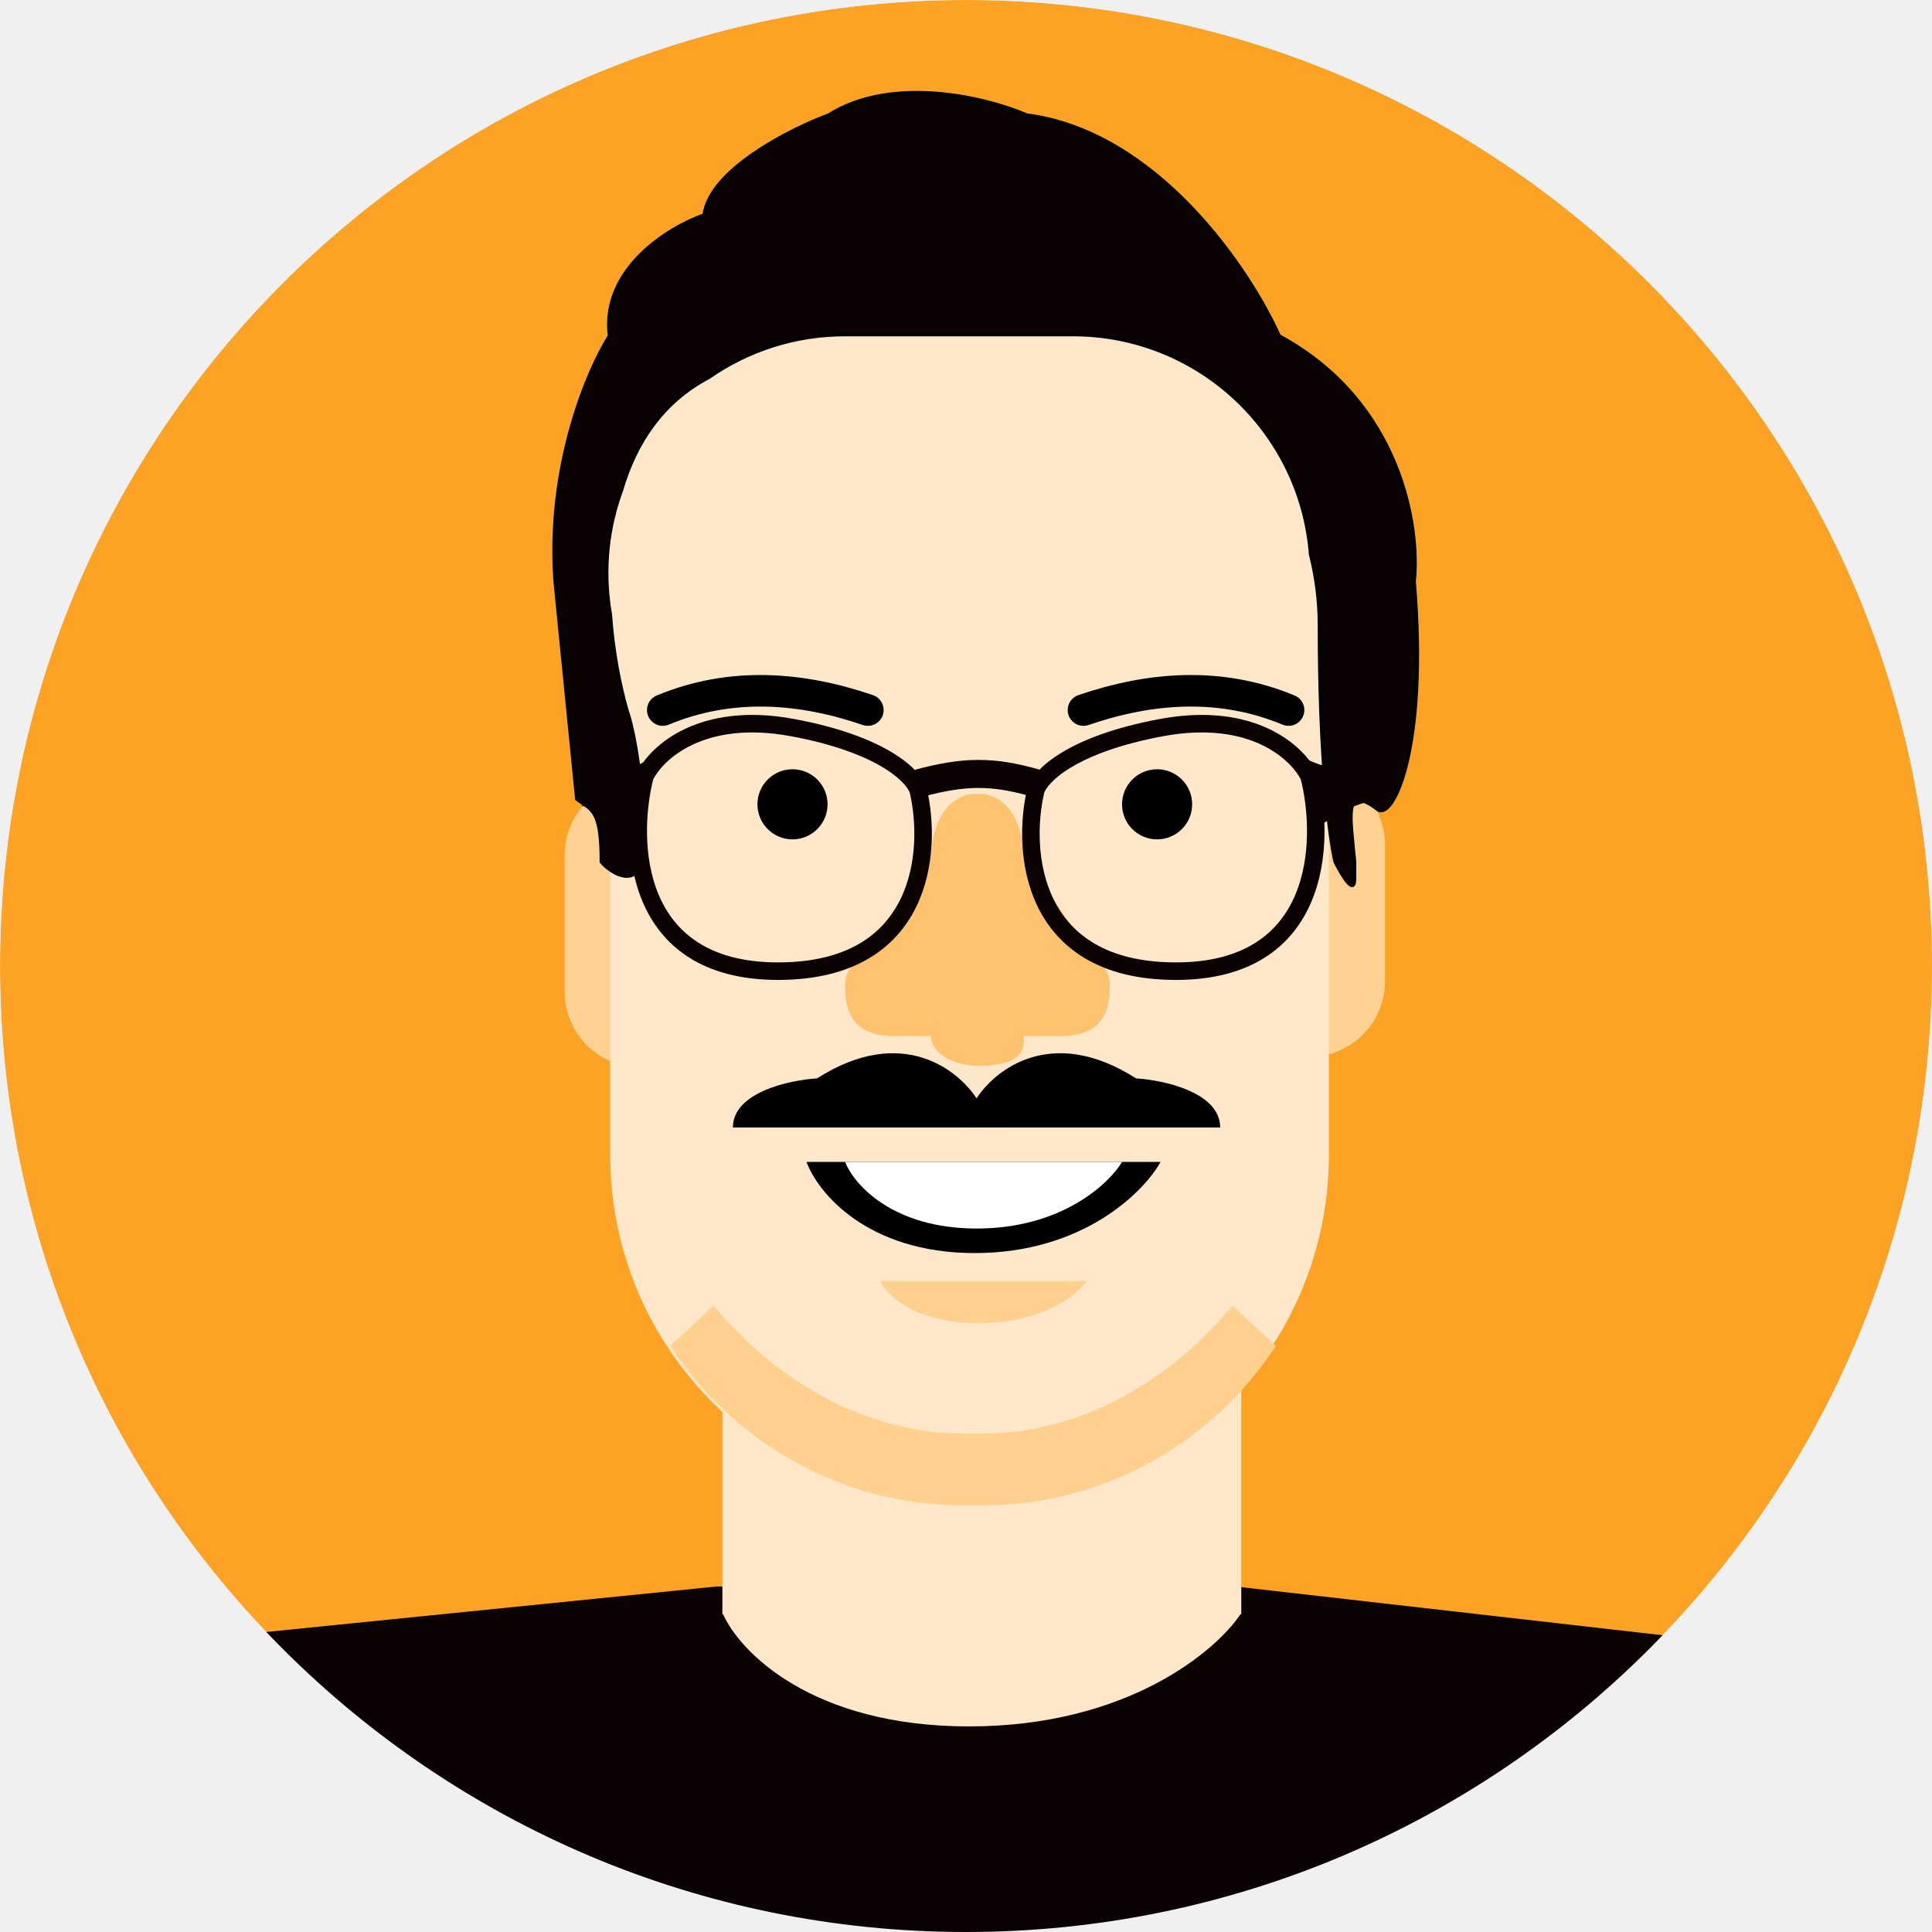
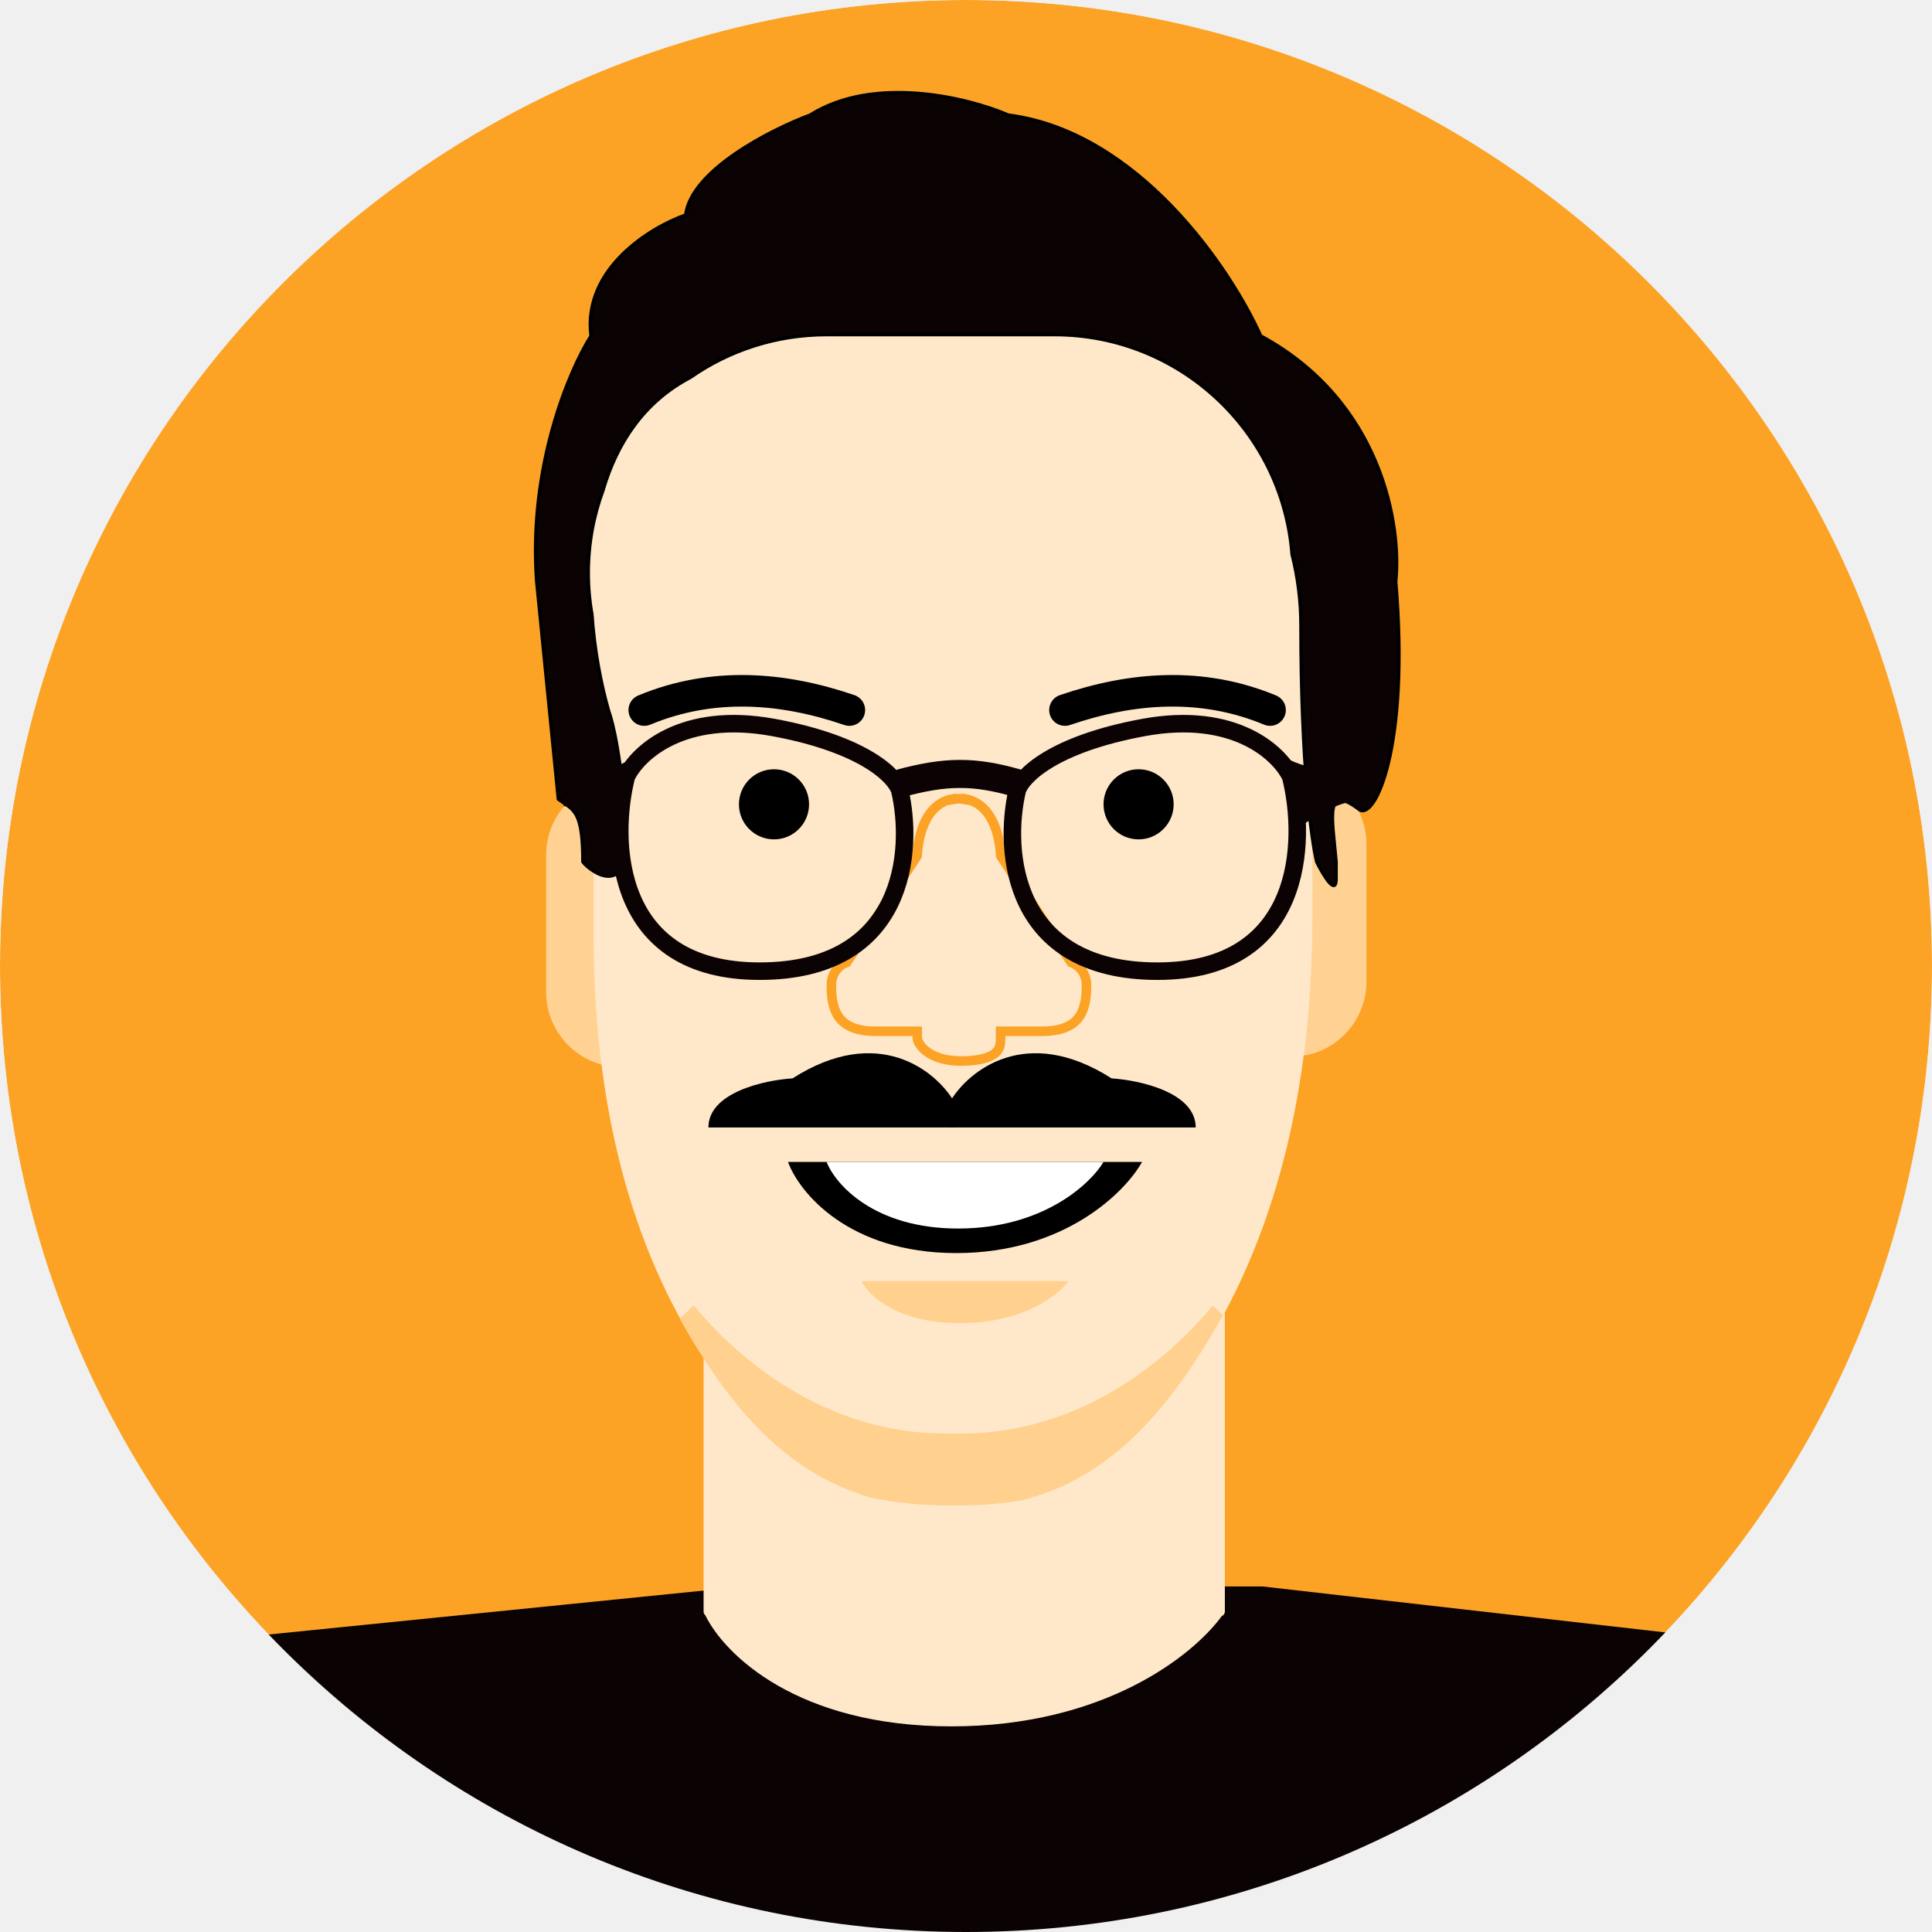
<svg xmlns="http://www.w3.org/2000/svg" fill="none" viewBox="0 0 404 404">
-   <mask id="A" x="0" y="0" width="404" height="404" mask-type="alpha" maskUnits="userSpaceOnUse">
-     <circle cx="202" cy="202" r="202" fill="#fca326" />
+   <mask id="a" x="0" y="0" width="404" height="404" mask-type="alpha" maskUnits="userSpaceOnUse">
+     <circle cx="202" cy="202" r="202" fill="#FCA326" />
  </mask>
-   <g mask="url(#A)">
-     <circle cx="202" cy="202" r="202" fill="#fca326" />
-     <path d="M381 345.75l-122.71-14.004h-108.4L11.24 345.75v84.309h354.6l15.15-84.309z" fill="#0b0203" />
-     <g fill="#ffd293">
-       <rect x="118.07" y="163.06" width="31.523" height="60.113" rx="15.761" />
-       <rect x="258.09" y="160.86" width="31.523" height="60.113" rx="15.761" />
-     </g>
-     <g fill="#ffe8c9">
-       <path d="M151.06 286.22h108.5v51.316h-108.5z" />
-       <rect transform="matrix(-1 0 0 1 277.88 52.366)" width="150.28" height="262.44" rx="73.308" />
-       <path d="M124 81h44v47h-44z" />
-     </g>
-     <path d="m205.3 314.81h-3.666c-25.749 0-48.398-13.275-61.474-33.355l9.043-8.431c13.311 15.944 31.884 26.758 52.431 26.758h3.666c20.547 0 39.12-10.814 52.431-26.758l9.043 8.431c-13.077 20.08-35.725 33.355-61.474 33.355z" fill="#ffd08e" />
-     <path d="m192.11 163.79c9.531-2.566 15.468-2.639 24.559 0" stroke="#0b0203" stroke-width="5.865" />
-     <path d="m242.69 242.97h-74.041c2.321 6.353 12.609 19.06 35.188 19.06s35.31-12.707 38.853-19.06z" fill="#000" />
-     <path d="m227.3 267.89h-43.252c1.357 2.933 7.366 8.797 20.556 8.797s20.627-5.864 22.696-8.797z" fill="#ffd08e" />
-     <path d="M259.52 337.38H151.13c3.399 7.877 18.458 23.629 51.51 23.629s51.689-15.752 56.876-23.629z" fill="#ffe8c9" />
-     <path d="m234.63 242.97h-57.914c1.816 4.642 9.863 13.928 27.524 13.928s27.619-9.286 30.39-13.928z" fill="#fff" />
-     <g fill="#000">
-       <circle cx="241.96" cy="168.19" r="7.331" />
-       <circle cx="165.72" cy="168.19" r="7.331" />
-     </g>
-     <g stroke="#000" stroke-linecap="round" stroke-width="6.598">
-       <path d="M269.45 148.48c-14.295-5.94-28.957-4.766-42.886 0m-87.974 0c14.295-5.94 28.957-4.766 42.886 0" />
-     </g>
-     <g fill="#000">
-       <path d="m170.85 225.5c17.887-11.436 29.934-1.588 33.722 4.765v5.498h-51.316c0-7.331 11.729-9.896 17.594-10.263z" />
-       <path d="m237.56 225.5c-17.887-11.436-29.935-1.588-33.722 4.765v5.498h51.316c0-7.331-11.73-9.896-17.594-10.263z" />
-     </g>
-     <path d="M199 167.92c1.646-1.408 3.46-1.899 4.884-1.923l.01.064.494-.053.494.053.01-.064c1.425.024 3.239.515 4.885 1.923 2.056 1.758 3.891 4.985 4.326 10.635l.007.095 14.411 21.801.106.043c1.126.45 3.435 2.196 3.435 5.524 0 2.194-.187 4.846-1.545 6.949-1.336 2.068-3.86 3.681-8.718 3.681h-7.697v.366c0 1.043-.01 2.46-1.136 3.642-1.117 1.172-3.414 2.194-8.189 2.222-7.468-.057-10.102-4.087-10.102-5.864v-.366h-7.697c-4.859 0-7.383-1.613-8.719-3.681-1.357-2.103-1.545-4.755-1.545-6.949 0-3.328 2.31-5.074 3.435-5.524l.107-.043 14.411-21.801.007-.095c.434-5.65 2.269-8.877 4.326-10.635z" fill="#ffc370" fill-rule="evenodd" />
-     <path d="M245.9 203.08c-30.497 0-32.256-25.169-29.324-37.753.855-2.933 7.331-9.677 26.391-13.196s28.468 5.376 30.79 10.263c3.421 13.562 2.639 40.686-27.857 40.686z" stroke="#0b0203" stroke-width="3.665" />
-     <g fill="#0b0203">
-       <path d="M283.24 180.22c-.855-9.53-2.433-16.498 4.898-10.926 3.176 2.199 10.497-12.826 7.564-47.721 1.222-11.362-2.712-37.534-28.223-51.316-6.232-13.929-25.512-42.666-52.783-46.184-8.186-3.543-27.93-8.504-41.419 0-8.186 3.055-24.851 11.509-26.024 20.893-7.331 2.566-21.553 11.216-19.794 25.291-4.52 7.087-13.122 27.271-11.363 51.316l4.532 45.521c.411.313.805.577 1.178.828 2.398 1.611 3.953 2.656 3.953 12.298 1.589 2.077 9.911 8.064 9.031-6.598s-2.81-22.725-3.665-24.925c-1.596-5.555-2.969-12.604-3.502-20.143a50.19 50.19 0 0 1-.764-8.744c0-6.069 1.085-11.885 3.071-17.265 2.872-9.814 8.474-18.483 18.265-23.63a49.62 49.62 0 0 1 28.514-8.954h47.65c26.215 0 47.704 20.236 49.699 45.939 1.172 4.654 1.851 9.611 1.851 14.837 0 28.737 2.199 44.962 3.299 49.483 1.392 2.81 4.147 7.404 4.032 3.299v-3.299z" stroke="#000" stroke-width=".733" />
-       <path d="M285.94 167.83c-2.346 0-8.308 3.666-10.996 5.498l-1.833-14.661c4.399 2.345 10.386 2.688 12.829 2.565v6.598zm-164.21.73c2.345 0 8.308 3.666 10.996 5.498l1.833-14.661c-4.399 2.346-10.386 2.688-12.829 2.566v6.597z" />
-     </g>
-     <path d="M162.7 203.08c30.496 0 32.256-25.169 29.324-37.753-.856-2.933-7.331-9.677-26.392-13.196s-28.468 5.376-30.789 10.263c-3.421 13.562-2.639 40.686 27.857 40.686z" stroke="#0b0203" stroke-width="3.665" />
+   <g mask="url(#a)">
+     <circle cx="202" cy="202" r="202" fill="#FCA326" />
+     <path d="m386.75 345.75-122.71-14.004h-108.4l-138.65 14.004v84.309h354.6l15.149-84.309z" fill="#0B0203" />
+     <path d="m148.13 269c-0.552 0-1 0.448-1 1v67c0 0.303 0.135 0.575 0.348 0.758 4.016 8.208 19.234 23.242 51.454 23.242 31.989 0 50.551-14.819 56.552-23.064 0.378-0.143 0.646-0.508 0.646-0.936v-67c0-0.552-0.447-1-1-1h-107z" fill="#FFE8C9" />
+     <rect x="114.2" y="163.06" width="31.523" height="60.113" rx="15.761" fill="#FFD293" />
+     <rect x="254.22" y="160.86" width="31.523" height="60.113" rx="15.761" fill="#FFD293" />
+     <path d="m274.42 126.07c0-40.354-32.714-73.068-73.068-73.068h-4.147c-40.354 0-73.068 32.714-73.068 73.068v69.406c0 29.482 5.356 59.406 20.62 84.628 12.755 21.079 27.764 35.342 54.522 35.342 25.134 0 39.727-13.503 51.967-32.668 17.091-26.762 23.174-59.11 23.174-90.863v-65.845z" fill="#FFE8C9" />
+     <path d="m255.73 274.98-2.126-1.982c-13.31 15.944-31.883 26.758-52.431 26.758h-3.665c-20.548 0-39.121-10.814-52.431-26.758l-2.941 2.741c0.807 1.468 1.646 2.922 2.516 4.361 9.741 16.096 20.795 28.218 37.391 33.05 4.986 1.07 10.16 1.634 15.465 1.634h3.665c4.307 0 8.527-0.372 12.629-1.084 16.582-4.231 27.692-15.819 37.34-30.926 1.628-2.549 3.156-5.149 4.588-7.794z" clip-rule="evenodd" fill="#FFD08E" fill-rule="evenodd" />
+     <rect x="120.13" y="81" width="44" height="47" fill="#FFE8C9" />
+     <path d="m188.24 163.79c9.53-2.565 15.468-2.639 24.558 0" stroke="#0B0203" stroke-width="5.865" />
+     <path d="m238.82 242.97h-74.042c2.322 6.353 12.609 19.06 35.188 19.06s35.311-12.707 38.854-19.06z" fill="#000" />
+     <path d="m223.43 267.89h-43.252c1.356 2.933 7.365 8.797 20.555 8.797s20.627-5.864 22.697-8.797z" fill="#FFD08E" />
+     <path d="m230.76 242.97h-57.913c1.815 4.643 9.862 13.928 27.523 13.928s27.619-9.285 30.39-13.928z" fill="#fff" />
+     <circle cx="238.09" cy="168.19" r="7.331" fill="#000" />
+     <circle cx="161.85" cy="168.19" r="7.331" fill="#000" />
+     <path d="m265.58 148.48c-14.295-5.94-28.957-4.765-42.885 0" stroke="#000" stroke-linecap="round" stroke-width="6.598" />
+     <path d="m134.72 148.48c14.296-5.94 28.957-4.765 42.886 0" stroke="#000" stroke-linecap="round" stroke-width="6.598" />
+     <path d="m165.73 225.5c17.888-11.436 29.935-1.588 33.722 4.765v5.498h-51.316c0-7.33 11.73-9.896 17.594-10.263z" fill="#000" />
+     <path d="m232.44 225.5c-17.887-11.436-29.934-1.588-33.722 4.765v5.498h51.316c0-7.33-11.729-9.896-17.594-10.263z" fill="#000" />
+     <path d="m200.18 167.05c0.107-0.016 0.221-0.03 0.342-0.039 0.12 9e-3 0.235 0.023 0.342 0.039l0.988 0.152 0.019-0.126c1.053 0.171 2.261 0.64 3.389 1.605 1.802 1.54 3.559 4.488 3.979 9.952l7e-3 0.095 0.02 0.258 0.143 0.217 14.411 21.801 0.172 0.26 0.291 0.117 0.106 0.042c0.862 0.345 2.807 1.789 2.807 4.596 0 2.179-0.199 4.569-1.385 6.406-1.107 1.713-3.266 3.224-7.879 3.224h-8.697v1.366c0 1.057-0.036 2.087-0.86 2.952-0.835 0.877-2.79 1.883-7.463 1.912-3.548-0.028-5.849-0.996-7.24-2.076-1.435-1.115-1.864-2.303-1.864-2.788v-1.366h-8.697c-4.613 0-6.772-1.511-7.878-3.224-1.187-1.837-1.385-4.227-1.385-6.406 0-2.807 1.945-4.251 2.806-4.596l0.107-0.042 0.29-0.117 0.172-0.26 14.411-21.801 0.143-0.217 0.02-0.258 7e-3 -0.095c0.421-5.464 2.178-8.412 3.979-9.952 1.128-0.965 2.336-1.434 3.389-1.605l0.019 0.126 0.989-0.152z" stroke="#FCA326" stroke-width="2" />
+     <path d="m242.03 203.08c-30.497 0-32.256-25.169-29.324-37.753 0.856-2.933 7.331-9.677 26.391-13.196 19.061-3.519 28.469 5.376 30.79 10.263 3.421 13.562 2.639 40.686-27.857 40.686z" stroke="#0B0203" stroke-width="3.665" />
+     <path d="m279.38 180.22c-0.855-9.53-2.433-16.498 4.898-10.926 3.177 2.199 10.497-12.826 7.565-47.721 1.221-11.362-2.713-37.533-28.224-51.315-6.231-13.929-25.512-42.666-52.782-46.184-8.186-3.543-27.931-8.504-41.42 0-8.186 3.054-24.851 11.509-26.024 20.893-7.331 2.566-21.553 11.216-19.793 25.292-4.521 7.087-13.123 27.271-11.363 51.315l4.531 45.521c0.411 0.313 0.805 0.577 1.178 0.828 2.398 1.611 3.954 2.656 3.954 12.298 1.588 2.077 9.91 8.064 9.03-6.598-0.879-14.661-2.81-22.725-3.665-24.924-1.596-5.556-2.969-12.605-3.501-20.144-0.503-2.839-0.765-5.761-0.765-8.744 0-6.069 1.085-11.885 3.071-17.264 2.872-9.815 8.475-18.483 18.266-23.631 8.079-5.644 17.91-8.954 28.513-8.954h47.651c26.215 0 47.704 20.236 49.698 45.939 1.173 4.654 1.851 9.611 1.851 14.837 0 28.737 2.2 44.963 3.299 49.483 1.392 2.81 4.148 7.404 4.032 3.299v-3.299z" fill="#0B0203" stroke="#000" stroke-width=".733" />
+     <path d="m282.08 167.83c-2.346 0-8.309 3.666-10.997 5.499l-1.832-14.662c4.398 2.346 10.385 2.688 12.829 2.566v6.597z" fill="#0B0203" />
+     <path d="m117.86 168.56c2.346 0 8.308 3.665 10.996 5.498l1.833-14.662c-4.399 2.346-10.386 2.688-12.829 2.566v6.598z" fill="#0B0203" />
+     <path d="m158.84 203.08c30.497 0 32.256-25.169 29.324-37.753-0.855-2.933-7.331-9.677-26.391-13.196s-28.468 5.376-30.79 10.263c-3.421 13.562-2.639 40.686 27.857 40.686z" stroke="#0B0203" stroke-width="3.665" />
  </g>
</svg>
